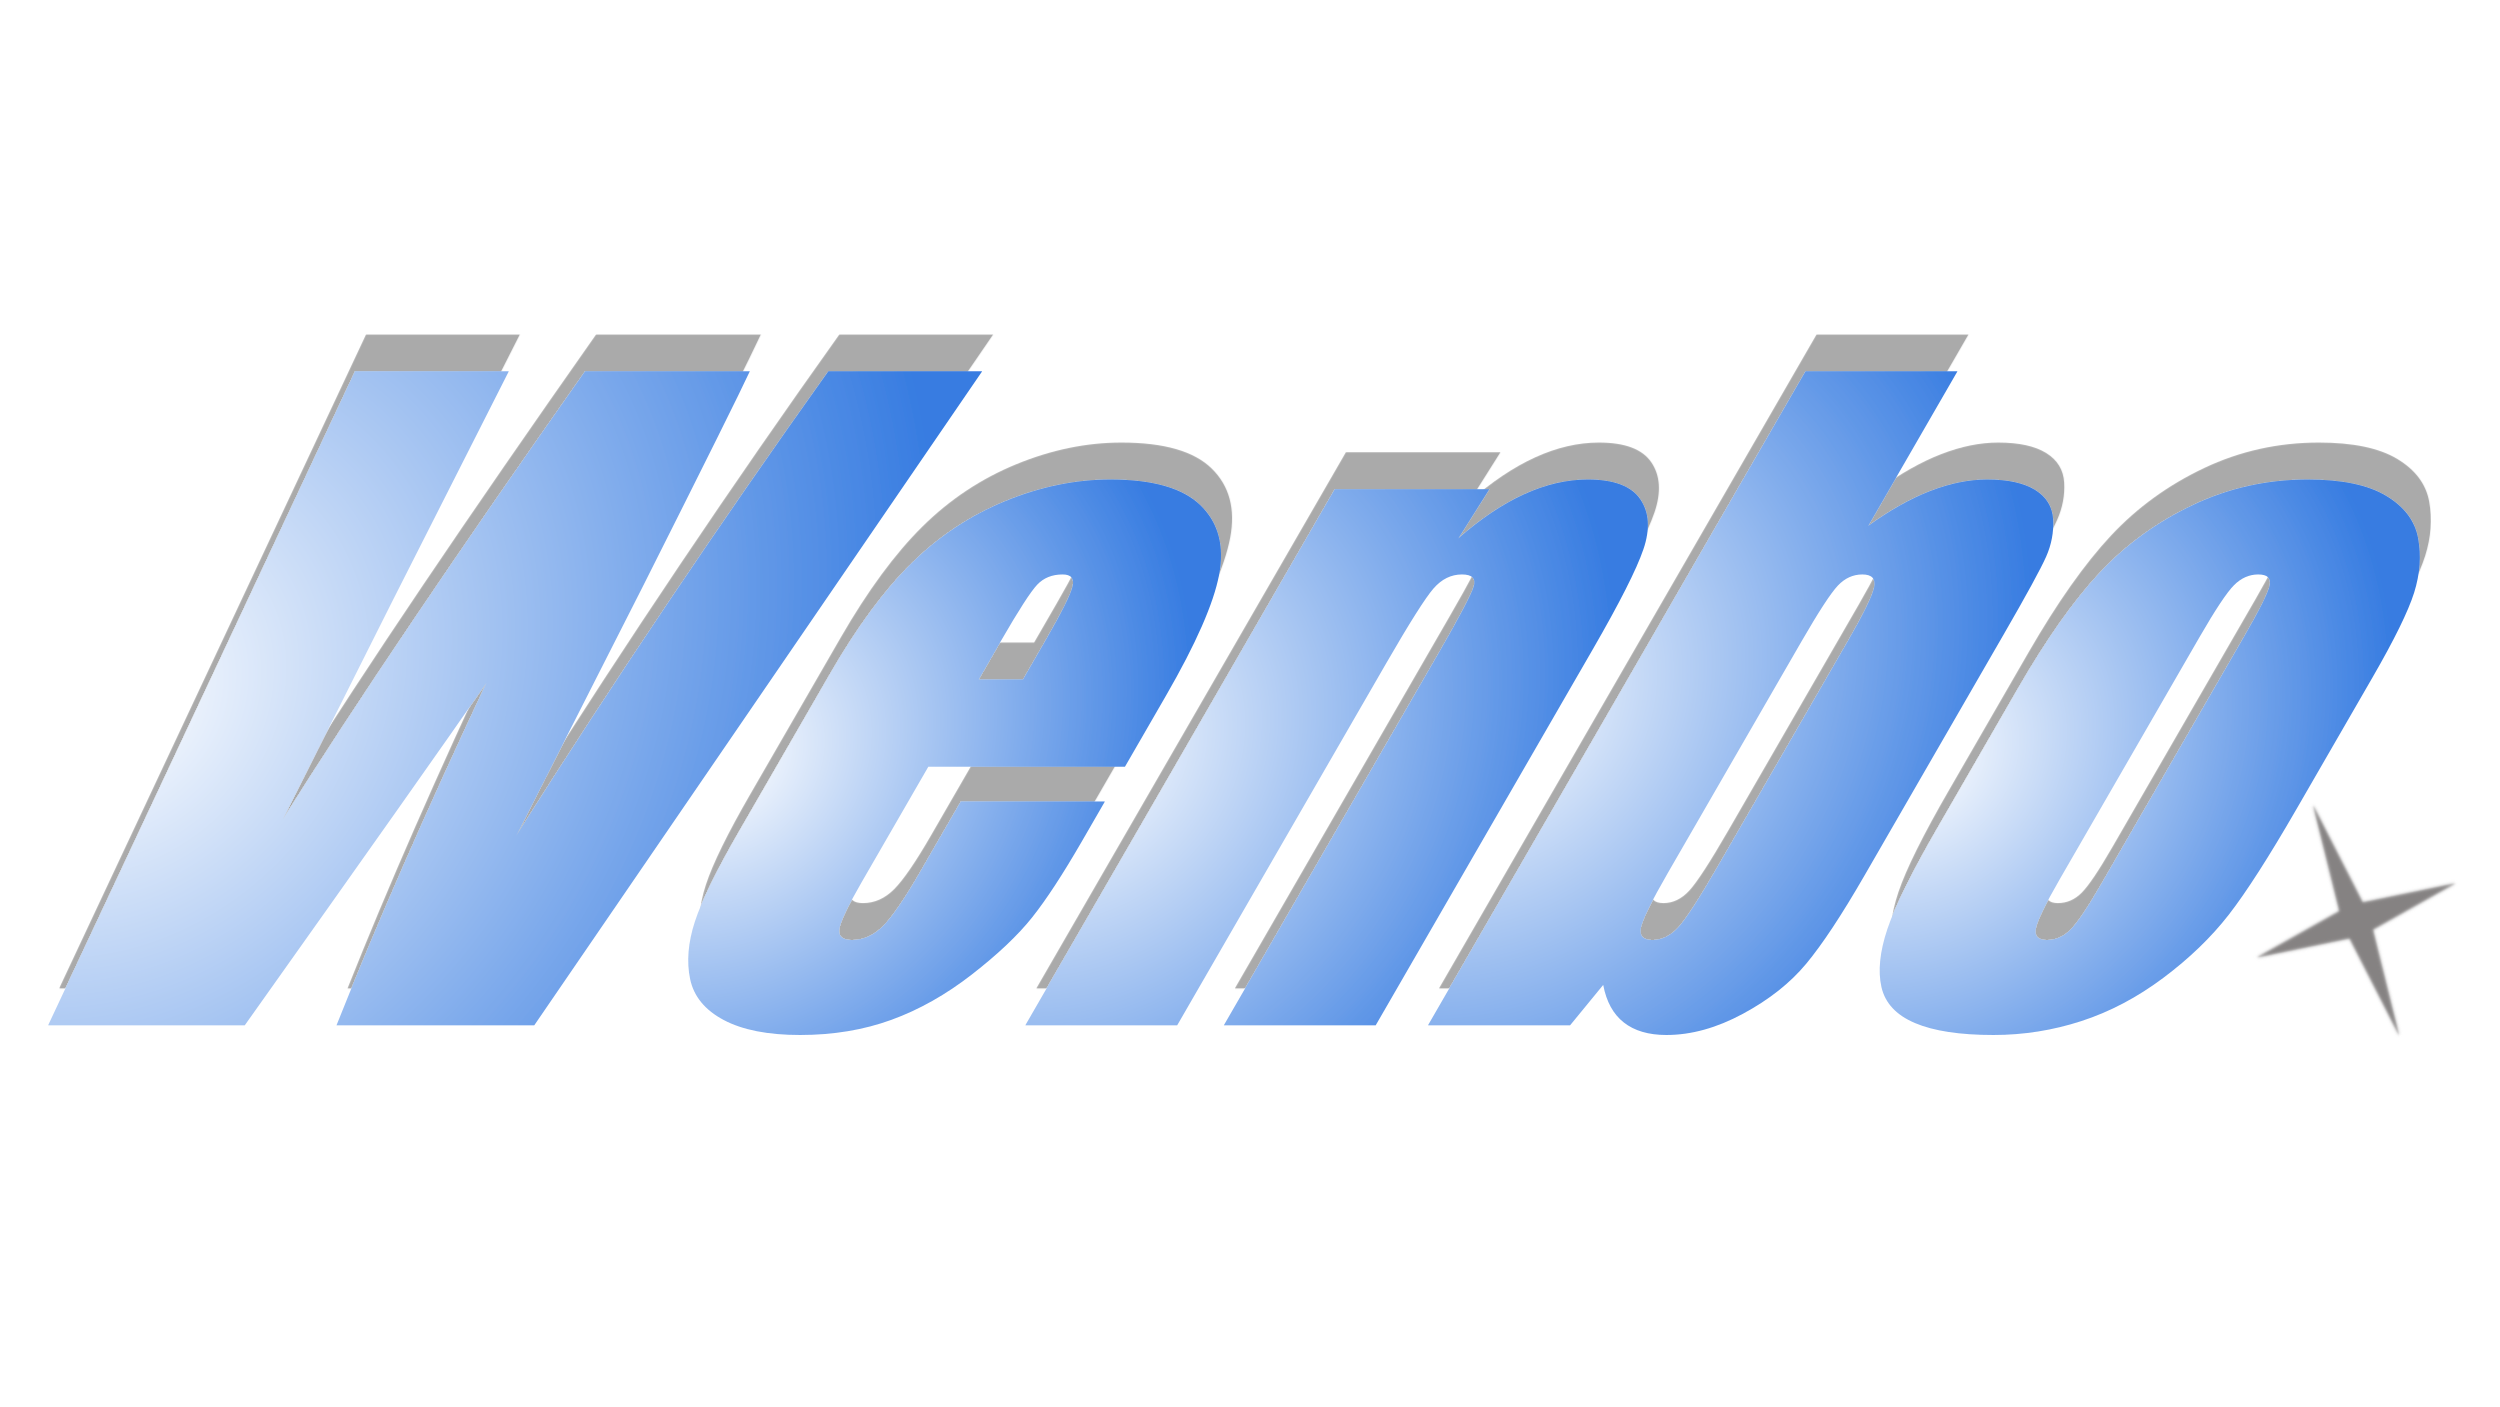
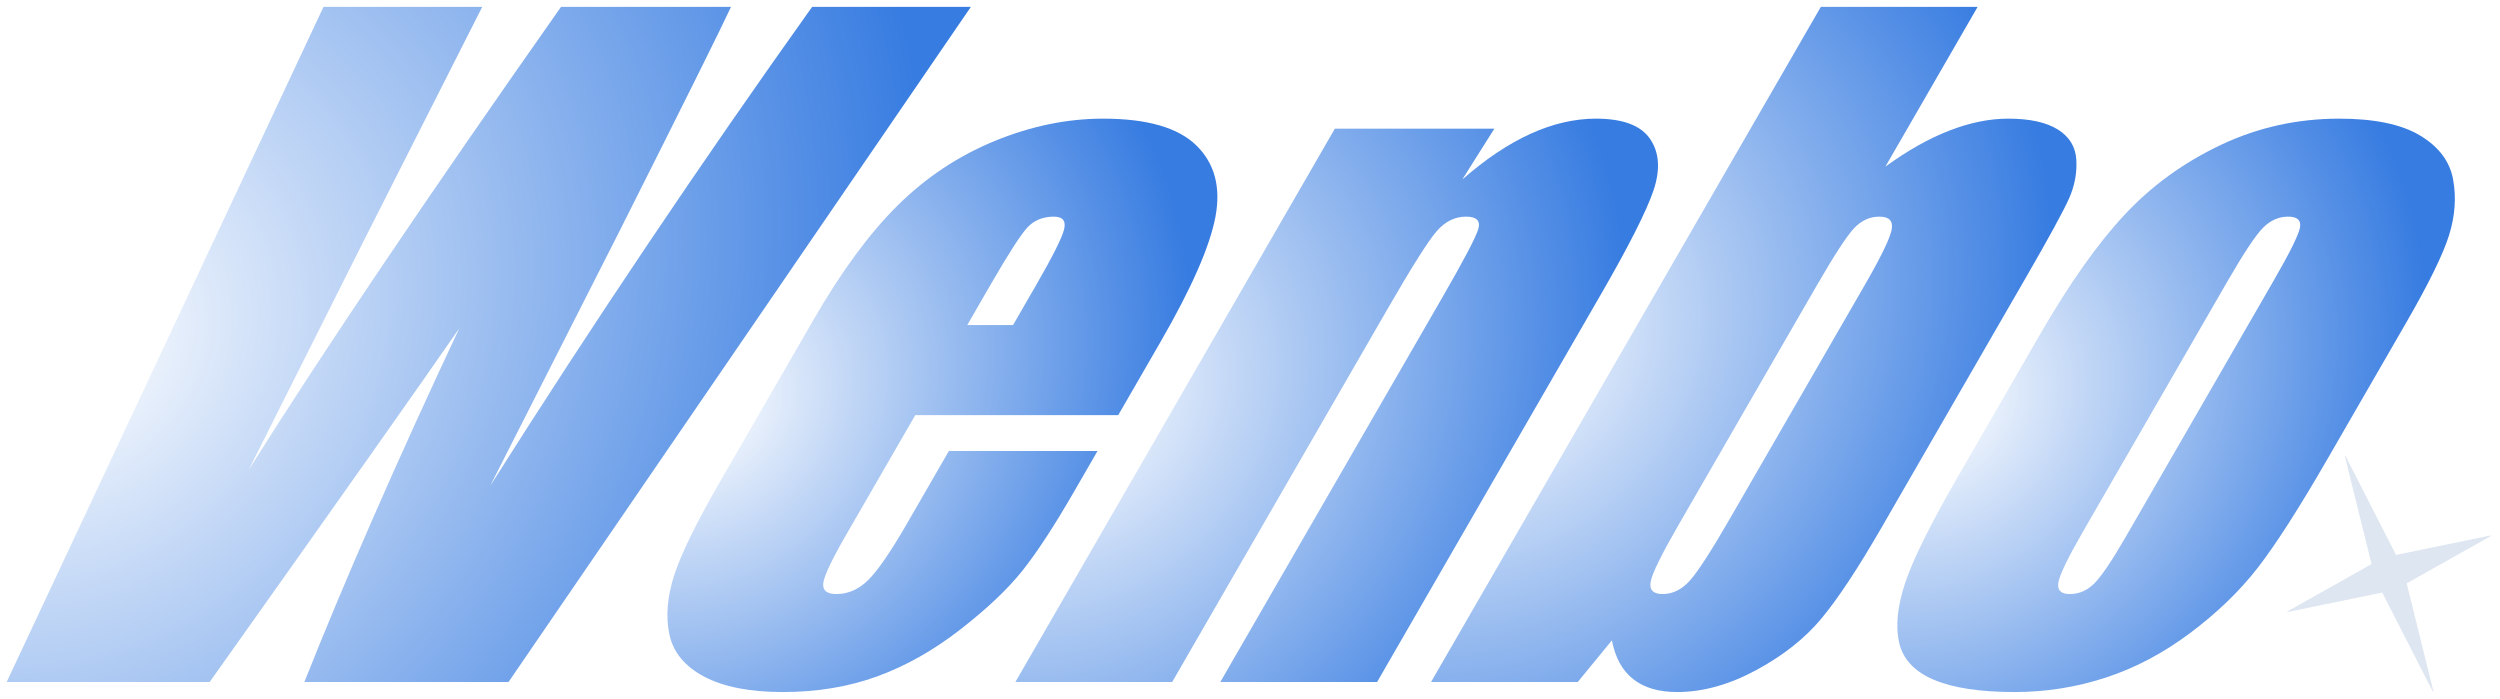
- <svg xmlns="http://www.w3.org/2000/svg" height="1080.0px" stroke-miterlimit="10" style="fill-rule:nonzero;clip-rule:evenodd;stroke-linecap:round;stroke-linejoin:round;" version="1.1" viewBox="0 0 1920 1080" width="1920.0px" xml:space="preserve">
+ <svg xmlns="http://www.w3.org/2000/svg" stroke-miterlimit="10" style="fill-rule:nonzero;clip-rule:evenodd;stroke-linecap:round;stroke-linejoin:round;" version="1.1" viewBox="32 280 1860 520" preserveAspectRatio="xMidYMid meet" xml:space="preserve">
  <defs>
-     <filter color-interpolation-filters="sRGB" filterUnits="userSpaceOnUse" height="538.079" id="Filter" width="1830" x="36.956" y="256.797">
-       <feComponentTransfer in="SourceGraphic" result="Alpha">
-         <feFuncA slope="0.977" type="linear" />
-       </feComponentTransfer>
-       <feDropShadow dx="8.54" dy="-28.328" flood-color="#000000" flood-opacity="0.333" in="Alpha" result="Shadow" stdDeviation="0" />
-     </filter>
    <radialGradient cx="0" cy="0" gradientTransform="matrix(630.589 0 -108.935 630.589 80.3432 536.277)" gradientUnits="userSpaceOnUse" id="RadialGradient" r="1">
      <stop offset="0" stop-color="#ffffff" />
      <stop offset="1" stop-color="#377ce1" />
    </radialGradient>
    <radialGradient cx="0" cy="0" gradientTransform="matrix(357.791 0 -61.8089 357.791 554.274 581.574)" gradientUnits="userSpaceOnUse" id="RadialGradient_2" r="1">
      <stop offset="0" stop-color="#ffffff" />
      <stop offset="1" stop-color="#377ce1" />
    </radialGradient>
    <radialGradient cx="0" cy="0" gradientTransform="matrix(412.46 0 -71.2532 412.46 823.634 577.851)" gradientUnits="userSpaceOnUse" id="RadialGradient_3" r="1">
      <stop offset="0" stop-color="#ffffff" />
      <stop offset="1" stop-color="#377ce1" />
    </radialGradient>
    <radialGradient cx="0" cy="0" gradientTransform="matrix(414.568 0 -71.6173 414.568 1139.43 540)" gradientUnits="userSpaceOnUse" id="RadialGradient_4" r="1">
      <stop offset="0" stop-color="#ffffff" />
      <stop offset="1" stop-color="#377ce1" />
    </radialGradient>
    <radialGradient cx="0" cy="0" gradientTransform="matrix(362.362 0 -62.5987 362.362 1470.76 581.574)" gradientUnits="userSpaceOnUse" id="RadialGradient_5" r="1">
      <stop offset="0" stop-color="#ffffff" />
      <stop offset="1" stop-color="#377ce1" />
    </radialGradient>
-     <filter color-interpolation-filters="sRGB" filterUnits="userSpaceOnUse" height="186.13" id="Filter_2" width="161.096" x="1728.96" y="613.788">
-       <feGaussianBlur in="SourceGraphic" result="Blur" stdDeviation="1.409" />
-     </filter>
  </defs>
-   <g id="图层-1">
-     <g filter="url(#Filter)">
+   <g id="wordmark">
+     <g>
      <path d="M754.087 285.124C754.185 285.124 754.244 285.235 754.188 285.316L410.352 787.376C410.329 787.41 410.292 787.43 410.251 787.43L258.431 787.43C289.114 710.279 327.523 622.58 373.659 524.332C344.604 566.32 282.71 654.019 187.975 787.43L37.149 787.43C37.059 787.43 37 787.336 37.038 787.255L272.643 285.195C272.664 285.152 272.707 285.124 272.754 285.124L390.578 285.124C390.669 285.124 390.728 285.221 390.687 285.302L301.987 460.419L217.068 629.509C272.009 542.017 349.451 427.222 449.394 285.124L575.869 285.124C569.123 299.81 541.666 355.035 493.498 450.801L396.618 641.609C473.453 520.195 553.32 401.367 636.218 285.124L754.087 285.124Z" fill="url(#RadialGradient)" fill-rule="nonzero" opacity="1" stroke="none" />
      <path d="M863.99 588.804C863.968 588.842 863.928 588.865 863.884 588.865L713.007 588.865C712.963 588.865 712.923 588.889 712.901 588.927L661.527 677.909C650.779 696.524 645.104 708.521 644.502 713.899C643.9 719.277 647.16 721.965 654.282 721.965C663.137 721.965 671.117 718.398 678.221 711.262C685.324 704.126 694.787 690.319 706.61 669.842L737.922 615.609C737.943 615.571 737.984 615.547 738.028 615.547L848.338 615.547C848.432 615.547 848.491 615.65 848.444 615.731L830.996 645.953C816.307 671.394 803.53 690.94 792.665 704.591C781.799 718.242 766.402 732.824 746.473 748.337C726.544 763.85 705.919 775.485 684.596 783.241C663.274 790.998 639.908 794.876 614.498 794.876C589.857 794.876 570.314 791.049 555.867 783.396C541.42 775.743 532.802 765.246 530.013 751.905C527.224 738.564 528.436 723.879 533.648 707.849C538.86 691.819 550.303 668.498 567.977 637.886L637.299 517.817C658.078 481.827 678.992 453.438 700.041 432.651C721.09 411.864 745.108 395.938 772.095 384.872C799.082 373.806 825.954 368.273 852.712 368.273C885.437 368.273 908.585 374.943 922.154 388.285C935.723 401.626 940.432 419.31 936.28 441.338C932.128 463.367 918.529 494.341 895.481 534.26L863.99 588.804ZM785.63 521.85C785.674 521.85 785.714 521.827 785.736 521.789L803.076 491.755C815.376 470.451 822.258 456.696 823.723 450.491C825.188 444.286 822.648 441.183 816.103 441.183C808.018 441.183 801.491 443.82 796.52 449.095C791.55 454.369 782.378 468.589 769.003 491.755L751.734 521.666C751.686 521.748 751.745 521.85 751.84 521.85L785.63 521.85Z" fill="url(#RadialGradient_2)" fill-rule="nonzero" opacity="1" stroke="none" />
      <path d="M1143.59 375.719C1143.68 375.719 1143.74 375.825 1143.69 375.907L1119.93 413.57C1137.12 398.471 1154.01 387.147 1170.59 379.597C1187.17 372.048 1203.45 368.273 1219.43 368.273C1239.45 368.273 1252.89 373.34 1259.74 383.476C1266.59 393.611 1267.4 406.383 1262.16 421.792C1256.92 437.202 1243.92 462.901 1223.14 498.891L1056.58 787.368C1056.56 787.406 1056.52 787.43 1056.48 787.43L940.104 787.43C940.01 787.43 939.951 787.328 939.998 787.246L1104.51 502.304C1120.87 473.967 1129.97 456.696 1131.82 450.491C1133.67 444.286 1130.65 441.183 1122.76 441.183C1114.48 441.183 1107.23 444.751 1100.99 451.887C1094.75 459.023 1082.68 478.104 1064.76 509.129L904.122 787.368C904.1 787.406 904.059 787.43 904.016 787.43L787.641 787.43C787.547 787.43 787.488 787.328 787.535 787.246L1025.1 375.78C1025.12 375.742 1025.16 375.719 1025.2 375.719L1143.59 375.719Z" fill="url(#RadialGradient_3)" fill-rule="nonzero" opacity="1" stroke="none" />
      <path d="M1503.14 285.124C1503.23 285.124 1503.29 285.226 1503.24 285.308L1434.74 403.952C1451.29 391.956 1467.19 383.01 1482.43 377.115C1497.68 371.22 1512.23 368.273 1526.09 368.273C1542.07 368.273 1554.37 370.962 1563.01 376.34C1571.65 381.717 1576.24 389.267 1576.79 398.988C1577.34 408.71 1575.55 418.224 1571.43 427.532C1567.3 436.84 1556.47 456.696 1538.91 487.101L1431.79 672.635C1414.36 702.833 1399.49 725.327 1387.2 740.116C1374.91 754.904 1358.7 767.728 1338.57 778.587C1318.44 789.446 1298.85 794.876 1279.79 794.876C1266.12 794.876 1255.22 791.67 1247.08 785.258C1238.94 778.846 1233.67 769.228 1231.26 756.404L1205.87 787.385C1205.85 787.413 1205.81 787.43 1205.78 787.43L1096.9 787.43C1096.8 787.43 1096.74 787.328 1096.79 787.246L1386.66 285.185C1386.68 285.148 1386.72 285.124 1386.76 285.124L1503.14 285.124ZM1419.03 492.686C1431.33 471.382 1438.11 457.472 1439.37 450.956C1440.63 444.441 1437.6 441.183 1430.28 441.183C1423.16 441.183 1416.9 444.027 1411.5 449.715C1406.1 455.403 1396.77 469.727 1383.51 492.686L1281.05 670.153C1268.27 692.284 1261.3 706.453 1260.12 712.658C1258.95 718.863 1261.92 721.965 1269.04 721.965C1276.36 721.965 1282.97 718.76 1288.89 712.348C1294.8 705.936 1304.81 690.526 1318.9 666.119L1419.03 492.686Z" fill="url(#RadialGradient_4)" fill-rule="nonzero" opacity="1" stroke="none" />
      <path d="M1822.07 520.299L1763.85 621.132C1742.48 658.156 1725.07 685.304 1711.64 702.574C1698.2 719.845 1681.47 735.979 1661.46 750.974C1641.44 765.97 1620.47 777.036 1598.54 784.172C1576.62 791.308 1554.11 794.876 1531 794.876C1505.21 794.876 1485.12 791.825 1470.74 785.723C1456.36 779.622 1447.77 770.417 1444.96 758.11C1442.15 745.804 1443.67 730.911 1449.53 713.433C1455.39 695.956 1468.4 669.739 1488.59 634.783L1549.49 529.296C1571.58 491.031 1592.69 461.143 1612.81 439.632C1632.93 418.121 1656.76 400.85 1684.3 387.819C1711.85 374.788 1741.21 368.273 1772.4 368.273C1798.58 368.273 1818.63 372.461 1832.56 380.838C1846.5 389.215 1854.68 400.126 1857.12 413.57C1859.56 427.015 1858.54 440.873 1854.06 455.145C1849.57 469.417 1838.91 491.135 1822.07 520.299ZM1723.33 489.273C1735.51 468.176 1742.12 454.886 1743.17 449.405C1744.21 443.924 1741.27 441.183 1734.34 441.183C1727.41 441.183 1721.21 443.924 1715.74 449.405C1710.26 454.886 1701.43 468.176 1689.25 489.273L1581.96 675.117C1570.73 694.559 1564.57 707.228 1563.48 713.123C1562.38 719.018 1565.21 721.965 1571.94 721.965C1578.87 721.965 1585 719.277 1590.32 713.899C1595.64 708.521 1603.43 696.938 1613.7 679.15L1723.33 489.273Z" fill="url(#RadialGradient_5)" fill-rule="nonzero" opacity="1" stroke="none" />
    </g>
-     <path d="M1842.45 794.271C1842.52 794.562 1842.12 794.713 1841.98 794.446L1804.45 721.01C1804.4 720.909 1804.28 720.855 1804.17 720.878L1734.07 735.314C1733.79 735.372 1733.65 734.989 1733.9 734.847L1796.28 699.766C1796.38 699.711 1796.43 699.596 1796.4 699.486L1776.57 619.435C1776.5 619.144 1776.9 618.992 1777.04 619.259L1814.57 692.696C1814.62 692.797 1814.73 692.851 1814.85 692.828L1884.95 678.392C1885.23 678.333 1885.37 678.717 1885.12 678.859L1822.74 713.94C1822.64 713.995 1822.59 714.11 1822.61 714.22L1842.45 794.271Z" fill="#706d6d" fill-opacity="0.867" fill-rule="nonzero" filter="url(#Filter_2)" opacity="0.977" stroke="none" />
+     <path d="M1842.45 794.271C1842.52 794.562 1842.12 794.713 1841.98 794.446L1804.45 721.01C1804.4 720.909 1804.28 720.855 1804.17 720.878L1734.07 735.314C1733.79 735.372 1733.65 734.989 1733.9 734.847L1796.28 699.766C1796.38 699.711 1796.43 699.596 1796.4 699.486L1776.57 619.435C1776.5 619.144 1776.9 618.992 1777.04 619.259L1814.57 692.696C1814.62 692.797 1814.73 692.851 1814.85 692.828L1884.95 678.392C1885.23 678.333 1885.37 678.717 1885.12 678.859L1822.74 713.94C1822.64 713.995 1822.59 714.11 1822.61 714.22L1842.45 794.271Z" fill="#dbe4f0" fill-opacity="0.92" fill-rule="nonzero" opacity="1" stroke="none" />
  </g>
-   <g id="图层-2" />
</svg>
